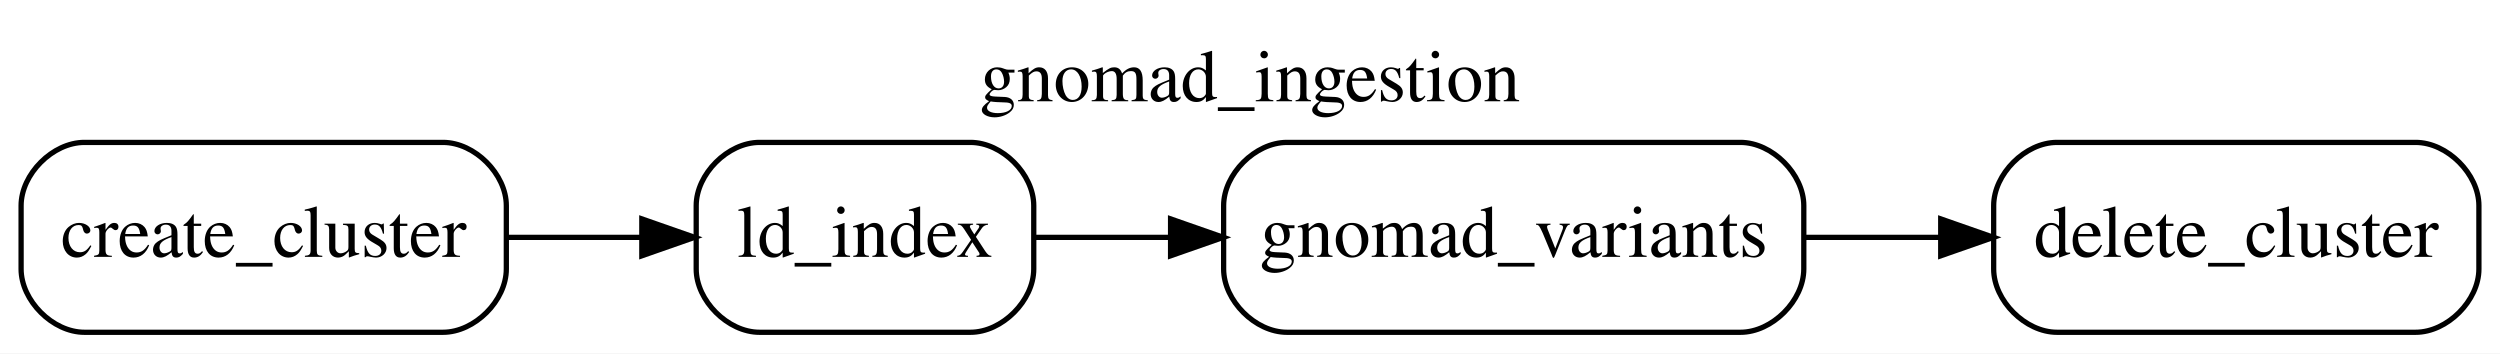
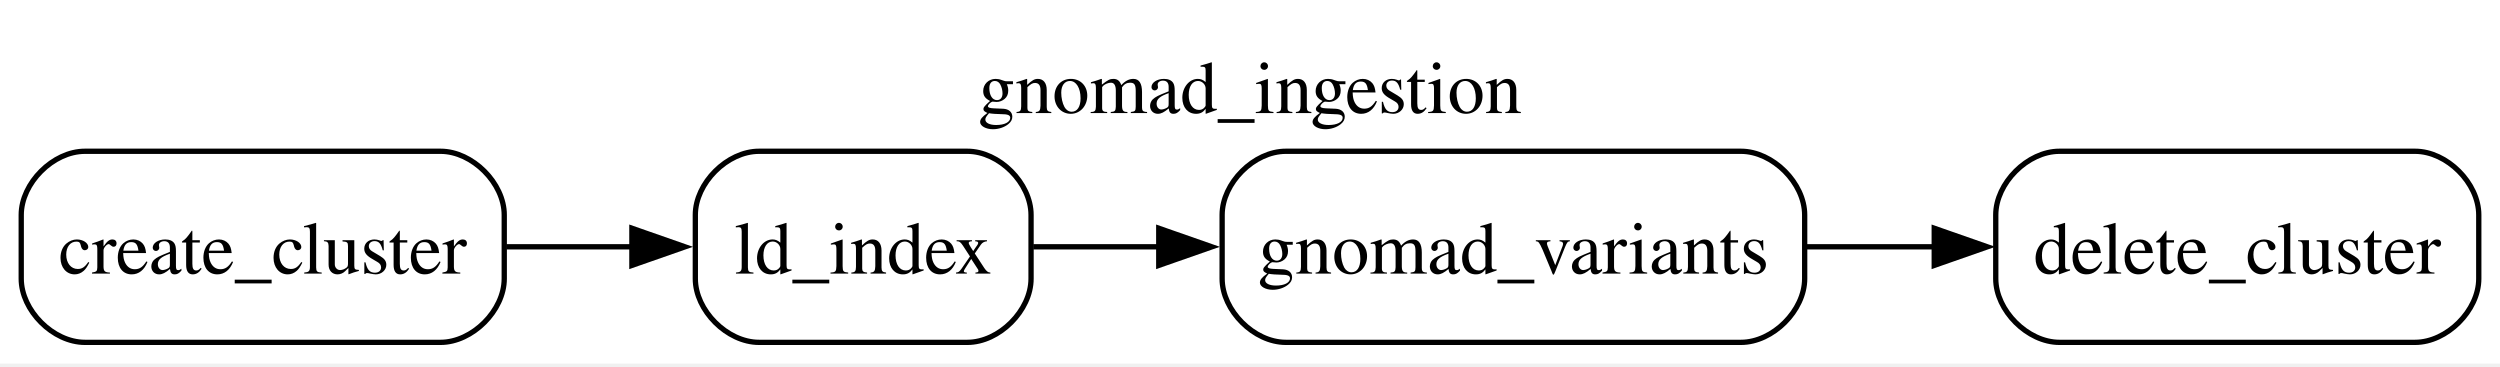
- <svg xmlns="http://www.w3.org/2000/svg" width="474pt" height="67pt" viewBox="0.00 0.00 474.00 67.00">
-   <g id="graph0" class="graph" transform="scale(1 1) rotate(0) translate(4 63)">
-     <polygon fill="white" stroke="transparent" points="-4,4 -4,-63 470,-63 470,4 -4,4" />
-     <text text-anchor="middle" x="233" y="-43.8" font-family="Times,serif" font-size="14.00">gnomad_ingestion</text>
+ <svg xmlns="http://www.w3.org/2000/svg" width="471pt" height="69pt" viewBox="0.00 0.00 471.00 69.00">
+   <g id="graph0" class="graph" transform="scale(1 1) rotate(0) translate(4 64.5)">
+     <polygon fill="white" stroke="none" points="-4,4 -4,-64.5 467,-64.5 467,4 -4,4" />
+     <text xml:space="preserve" text-anchor="middle" x="231.5" y="-43.2" font-family="Times,serif" font-size="14.00">gnomad_ingestion</text>
    <g id="node1" class="node">
-       <path fill="#ffffff" stroke="#000000" d="M80,-36C80,-36 12,-36 12,-36 6,-36 0,-30 0,-24 0,-24 0,-12 0,-12 0,-6 6,0 12,0 12,0 80,0 80,0 86,0 92,-6 92,-12 92,-12 92,-24 92,-24 92,-30 86,-36 80,-36" />
-       <text text-anchor="middle" x="46" y="-14.3" font-family="Times,serif" font-size="14.00">create_cluster</text>
+       <path fill="#ffffff" stroke="#000000" d="M79,-36C79,-36 12,-36 12,-36 6,-36 0,-30 0,-24 0,-24 0,-12 0,-12 0,-6 6,0 12,0 12,0 79,0 79,0 85,0 91,-6 91,-12 91,-12 91,-24 91,-24 91,-30 85,-36 79,-36" />
+       <text xml:space="preserve" text-anchor="middle" x="45.5" y="-12.95" font-family="Times,serif" font-size="14.00">create_cluster</text>
    </g>
    <g id="node4" class="node">
-       <path fill="#ffffff" stroke="#000000" d="M180,-36C180,-36 140,-36 140,-36 134,-36 128,-30 128,-24 128,-24 128,-12 128,-12 128,-6 134,0 140,0 140,0 180,0 180,0 186,0 192,-6 192,-12 192,-12 192,-24 192,-24 192,-30 186,-36 180,-36" />
-       <text text-anchor="middle" x="160" y="-14.3" font-family="Times,serif" font-size="14.00">ld_index</text>
+       <path fill="#ffffff" stroke="#000000" d="M178.25,-36C178.25,-36 139,-36 139,-36 133,-36 127,-30 127,-24 127,-24 127,-12 127,-12 127,-6 133,0 139,0 139,0 178.25,0 178.25,0 184.25,0 190.25,-6 190.25,-12 190.25,-12 190.25,-24 190.25,-24 190.25,-30 184.25,-36 178.25,-36" />
+       <text xml:space="preserve" text-anchor="middle" x="158.62" y="-12.95" font-family="Times,serif" font-size="14.00">ld_index</text>
    </g>
    <g id="edge1" class="edge">
-       <path fill="none" stroke="black" d="M92.23,-18C100.6,-18 109.3,-18 117.55,-18" />
-       <polygon fill="black" stroke="black" points="117.69,-21.5 127.69,-18 117.69,-14.5 117.69,-21.5" />
+       <path fill="none" stroke="black" d="M91.38,-18C99.22,-18 107.35,-18 115.13,-18" />
+       <polygon fill="black" stroke="black" points="115.05,-21.5 125.05,-18 115.05,-14.5 115.05,-21.5" />
    </g>
    <g id="node2" class="node">
-       <path fill="#ffffff" stroke="#000000" d="M454,-36C454,-36 386,-36 386,-36 380,-36 374,-30 374,-24 374,-24 374,-12 374,-12 374,-6 380,0 386,0 386,0 454,0 454,0 460,0 466,-6 466,-12 466,-12 466,-24 466,-24 466,-30 460,-36 454,-36" />
-       <text text-anchor="middle" x="420" y="-14.3" font-family="Times,serif" font-size="14.00">delete_cluster</text>
+       <path fill="#ffffff" stroke="#000000" d="M451,-36C451,-36 384,-36 384,-36 378,-36 372,-30 372,-24 372,-24 372,-12 372,-12 372,-6 378,0 384,0 384,0 451,0 451,0 457,0 463,-6 463,-12 463,-12 463,-24 463,-24 463,-30 457,-36 451,-36" />
+       <text xml:space="preserve" text-anchor="middle" x="417.5" y="-12.95" font-family="Times,serif" font-size="14.00">delete_cluster</text>
    </g>
    <g id="node3" class="node">
-       <path fill="#ffffff" stroke="#000000" d="M326,-36C326,-36 240,-36 240,-36 234,-36 228,-30 228,-24 228,-24 228,-12 228,-12 228,-6 234,0 240,0 240,0 326,0 326,0 332,0 338,-6 338,-12 338,-12 338,-24 338,-24 338,-30 332,-36 326,-36" />
-       <text text-anchor="middle" x="283" y="-14.3" font-family="Times,serif" font-size="14.00">gnomad_variants</text>
+       <path fill="#ffffff" stroke="#000000" d="M324,-36C324,-36 238.25,-36 238.25,-36 232.25,-36 226.25,-30 226.25,-24 226.25,-24 226.25,-12 226.25,-12 226.25,-6 232.25,0 238.25,0 238.25,0 324,0 324,0 330,0 336,-6 336,-12 336,-12 336,-24 336,-24 336,-30 330,-36 324,-36" />
+       <text xml:space="preserve" text-anchor="middle" x="281.12" y="-12.95" font-family="Times,serif" font-size="14.00">gnomad_variants</text>
    </g>
    <g id="edge2" class="edge">
-       <path fill="none" stroke="black" d="M338.13,-18C346.58,-18 355.32,-18 363.79,-18" />
-       <polygon fill="black" stroke="black" points="363.96,-21.5 373.96,-18 363.96,-14.5 363.96,-21.5" />
+       <path fill="none" stroke="black" d="M336.39,-18C344.32,-18 352.5,-18 360.46,-18" />
+       <polygon fill="black" stroke="black" points="360.41,-21.5 370.41,-18 360.41,-14.5 360.41,-21.5" />
    </g>
    <g id="edge3" class="edge">
-       <path fill="none" stroke="black" d="M192.16,-18C200.1,-18 208.92,-18 217.85,-18" />
-       <polygon fill="black" stroke="black" points="217.94,-21.5 227.94,-18 217.94,-14.5 217.94,-21.5" />
+       <path fill="none" stroke="black" d="M190.66,-18C198.04,-18 206.2,-18 214.49,-18" />
+       <polygon fill="black" stroke="black" points="214.31,-21.5 224.31,-18 214.31,-14.5 214.31,-21.5" />
    </g>
  </g>
</svg>
